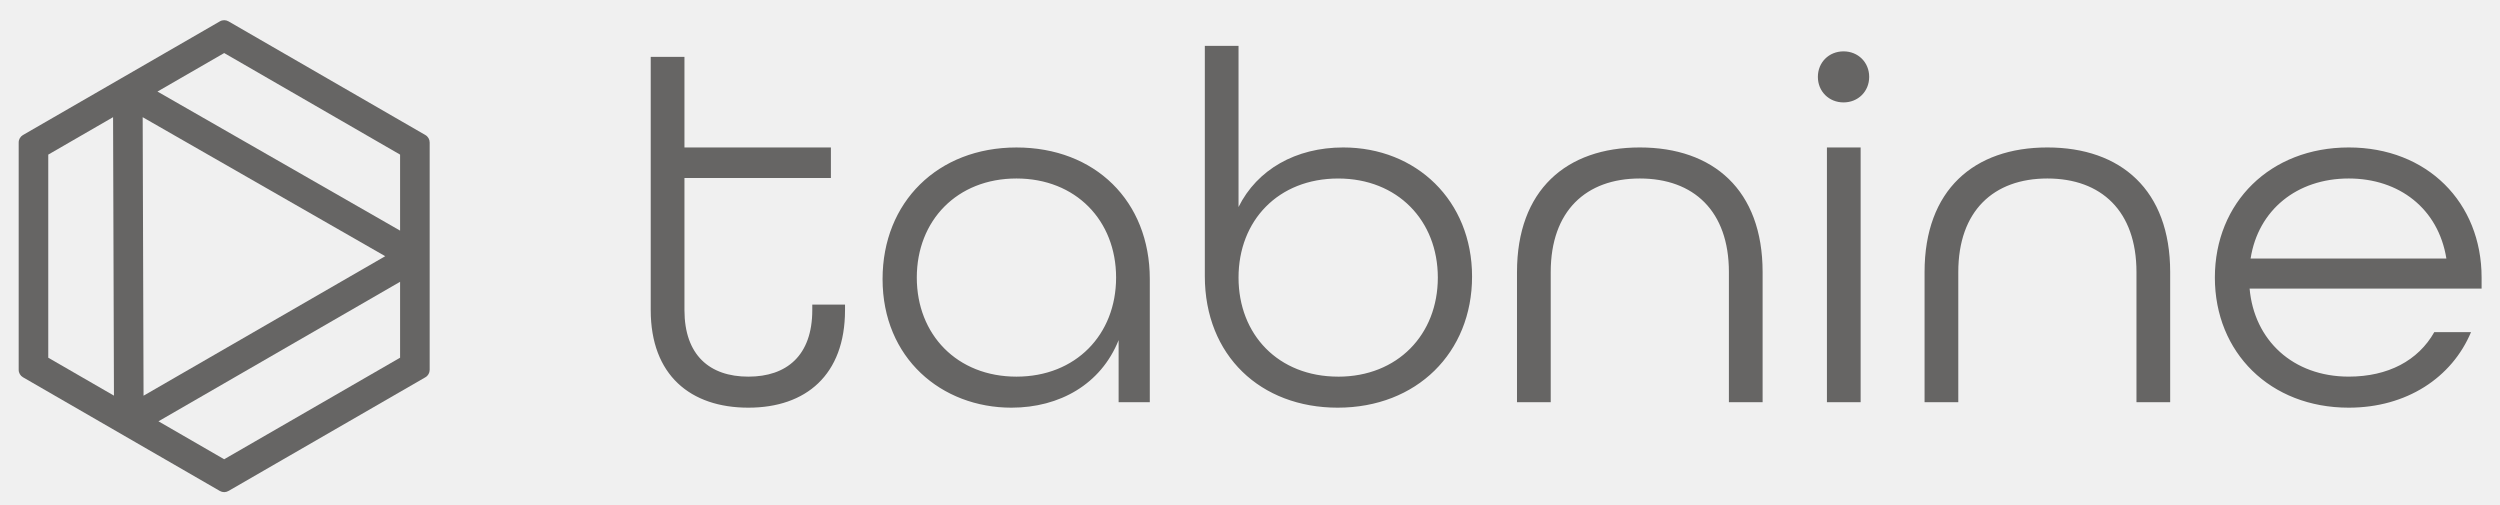
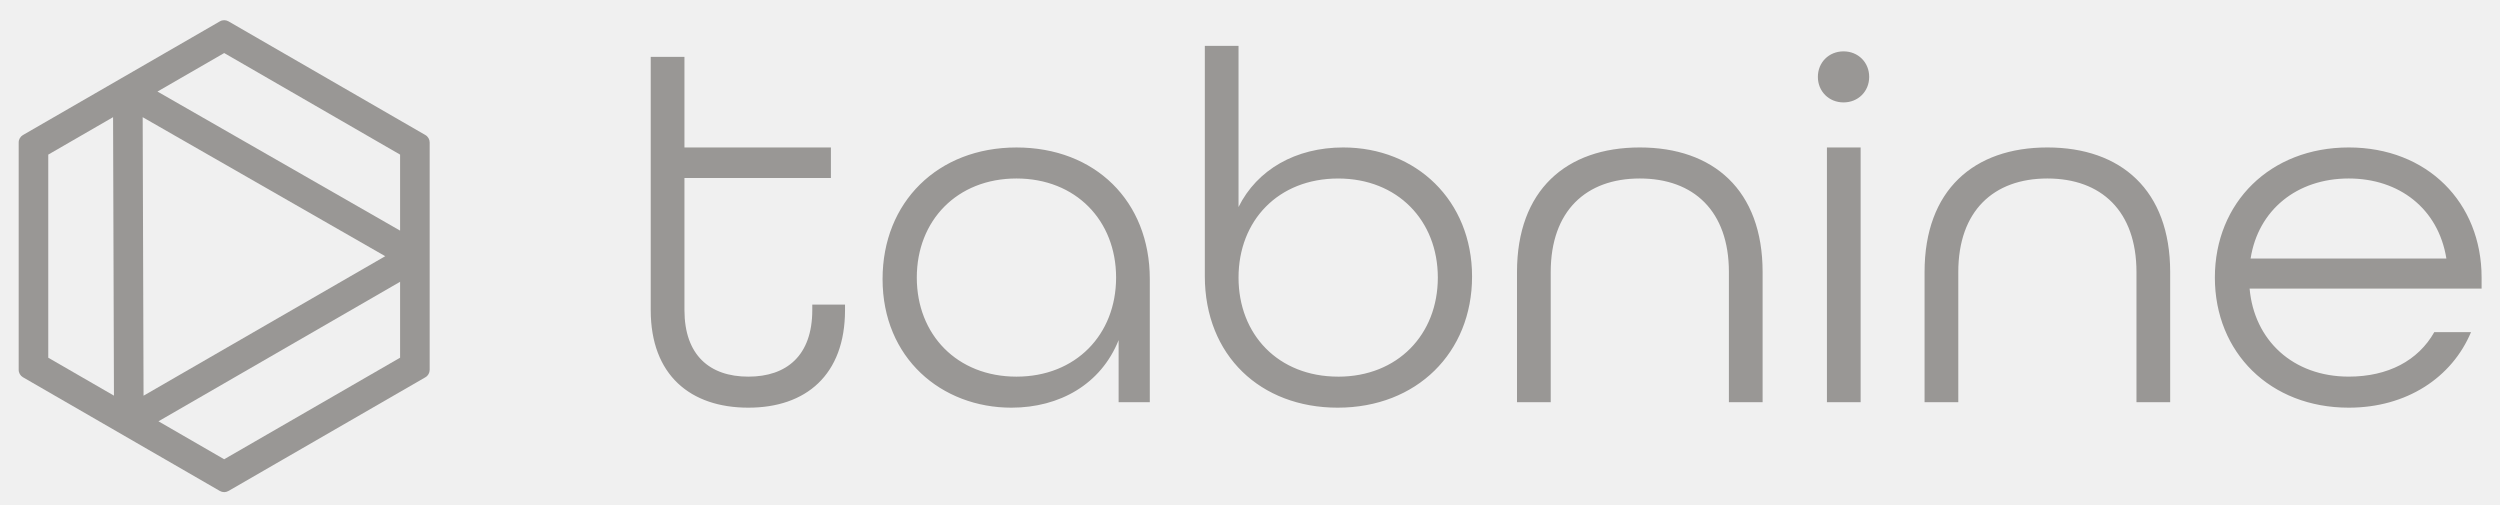
<svg xmlns="http://www.w3.org/2000/svg" width="114" height="23" fill="none">
-   <g clip-path="url(#a)" fill="#666564">
+   <g clip-path="url(#a)" fill="#999795">
    <path d="M34.126 18.59c2.616 0 4.407-1.484 4.407-4.45v-.251H37.04v.25c0 2.077-1.17 3.036-2.915 3.036-1.767 0-2.914-.982-2.914-3.035V8.116h6.678V6.724h-6.678v-4.13h-1.538V14.14c0 2.966 1.813 4.45 4.452 4.45ZM46.12 18.59c2.204 0 4.086-1.073 4.889-3.08v2.83h1.422v-5.615c0-3.56-2.501-6-6.081-6-3.58 0-6.105 2.486-6.105 6 0 3.606 2.686 5.865 5.876 5.865Zm.23-1.415c-2.708 0-4.544-1.917-4.544-4.518s1.836-4.518 4.544-4.518c2.708 0 4.544 1.917 4.544 4.518s-1.836 4.518-4.544 4.518ZM60.998 18.59c3.603 0 6.128-2.51 6.128-5.979 0-3.468-2.548-5.887-5.875-5.887-2.158 0-3.925 1.004-4.774 2.716V2.092H54.94V12.59c0 3.628 2.547 6 6.058 6Zm.023-1.415c-2.73 0-4.544-1.917-4.544-4.518S58.29 8.14 61.021 8.14c2.708 0 4.544 1.917 4.544 4.518s-1.836 4.518-4.544 4.518ZM69.176 18.34h1.537v-5.934c0-2.784 1.607-4.267 4.062-4.267 2.456 0 4.063 1.483 4.063 4.267v5.934h1.537v-5.934c0-3.742-2.249-5.682-5.6-5.682-3.35 0-5.6 1.94-5.6 5.682v5.934ZM84.065 4.67c.666 0 1.17-.502 1.17-1.164 0-.662-.504-1.164-1.17-1.164-.666 0-1.17.502-1.17 1.164 0 .662.504 1.164 1.17 1.164Zm-.757 13.67h1.537V6.724h-1.537V18.34ZM87.76 18.34h1.538v-5.934c0-2.784 1.607-4.267 4.062-4.267 2.456 0 4.063 1.483 4.063 4.267v5.934h1.537v-5.934c0-3.742-2.249-5.682-5.6-5.682-3.35 0-5.6 1.94-5.6 5.682v5.934ZM107.103 18.59c2.639 0 4.704-1.37 5.576-3.446h-1.675c-.734 1.3-2.111 2.03-3.901 2.03-2.548 0-4.315-1.665-4.521-4.015h10.579v-.502c0-3.423-2.478-5.933-6.058-5.933-3.58 0-6.105 2.51-6.105 5.933s2.525 5.933 6.105 5.933Zm-4.476-6.8c.345-2.214 2.112-3.651 4.476-3.651 2.295 0 4.085 1.369 4.452 3.65h-8.928Z" />
    <path fill-rule="evenodd" clip-rule="evenodd" d="M10.028.973a.39.39 0 0 1 .39 0l8.98 5.185a.39.39 0 0 1 .195.337v10.371a.39.39 0 0 1-.194.337l-8.982 5.186a.39.39 0 0 1-.39 0l-8.98-5.186a.39.39 0 0 1-.195-.337V6.496a.39.39 0 0 1 .194-.338L5.49 3.593l4.538-2.62ZM5.196 18.04l-.04-12.697L2.201 7.05v9.262l2.995 1.729Zm2.028 1.17 2.998 1.732 8.022-4.631V12.85l-11.02 6.362Zm10.341-7.528L6.506 5.344l.04 12.7 11.019-6.361ZM7.181 4.175l11.063 6.341V7.05l-8.021-4.631L7.18 4.175Z" />
  </g>
  <defs>
    <clipPath id="a">
      <path fill="#fff" transform="translate(.85 .92)" d="M0 0h112.312v21.754H0z" />
    </clipPath>
  </defs>
</svg>
